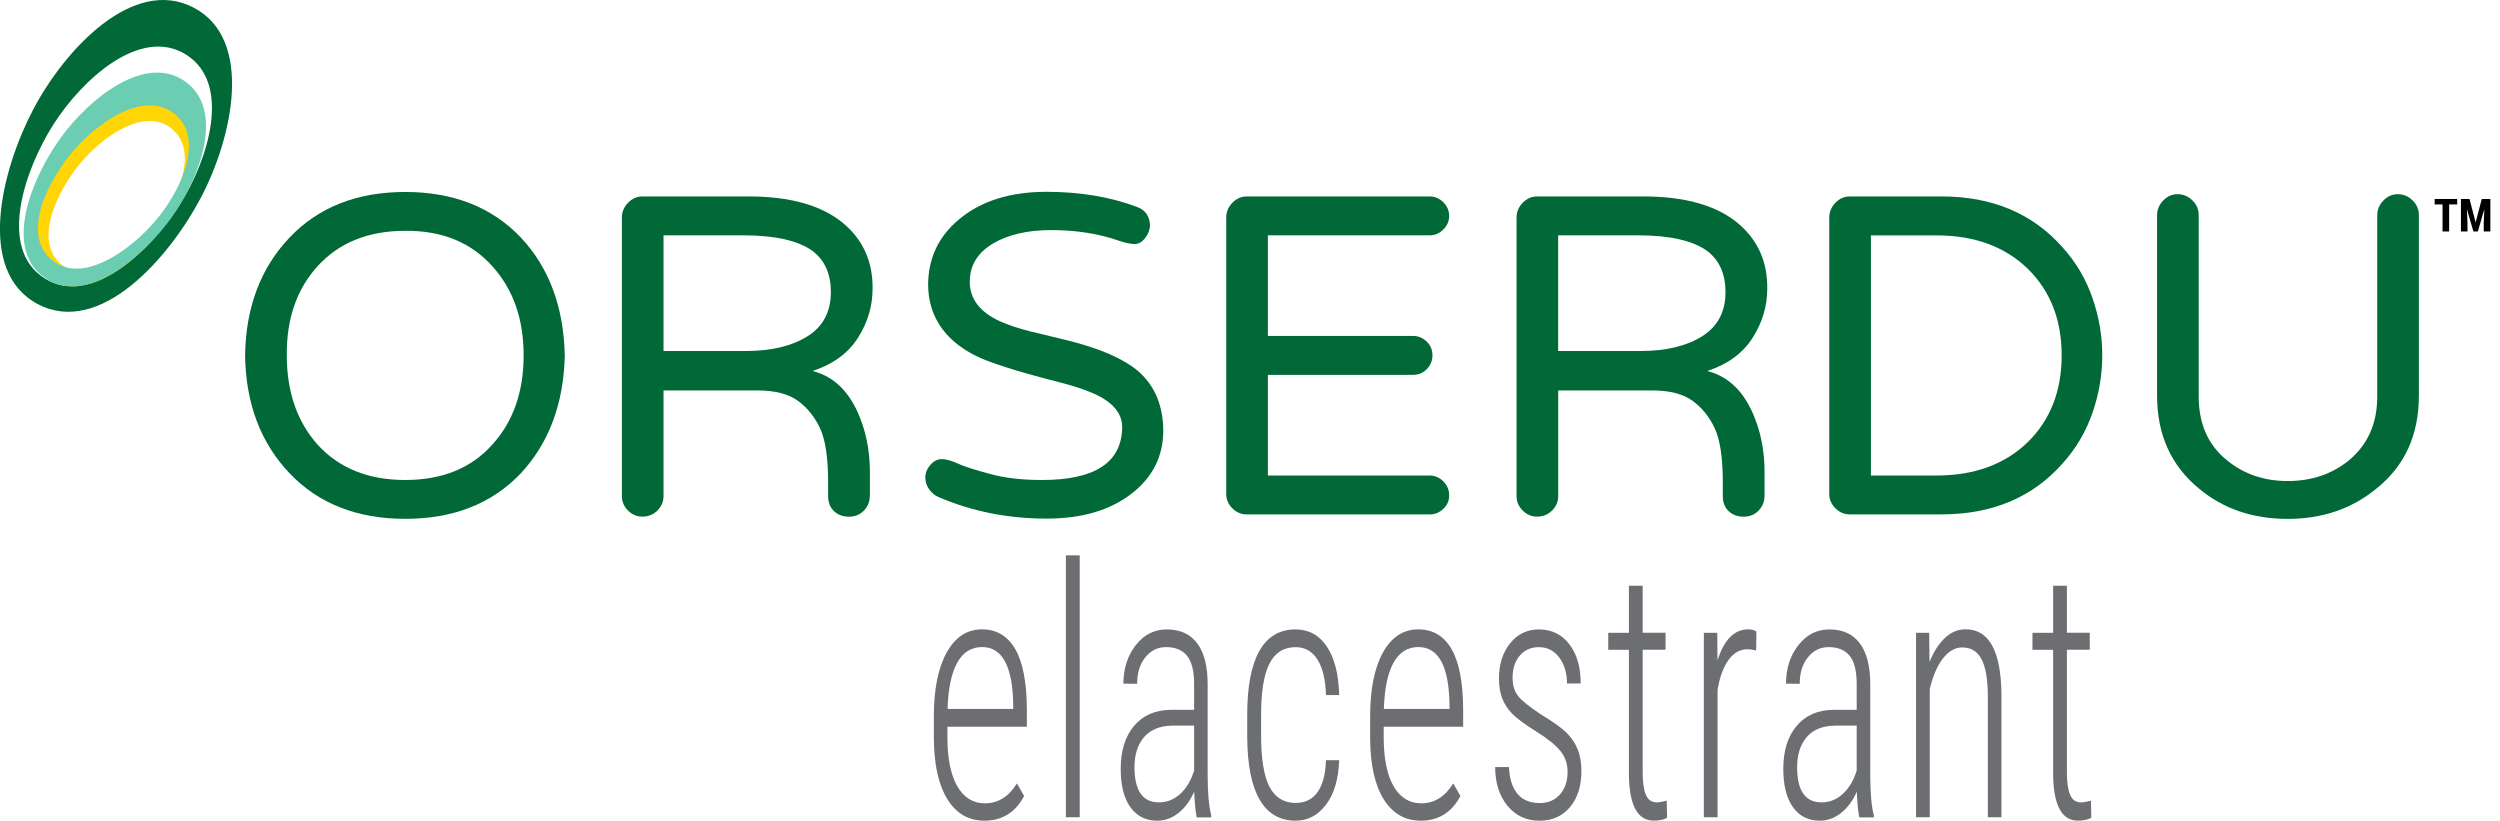
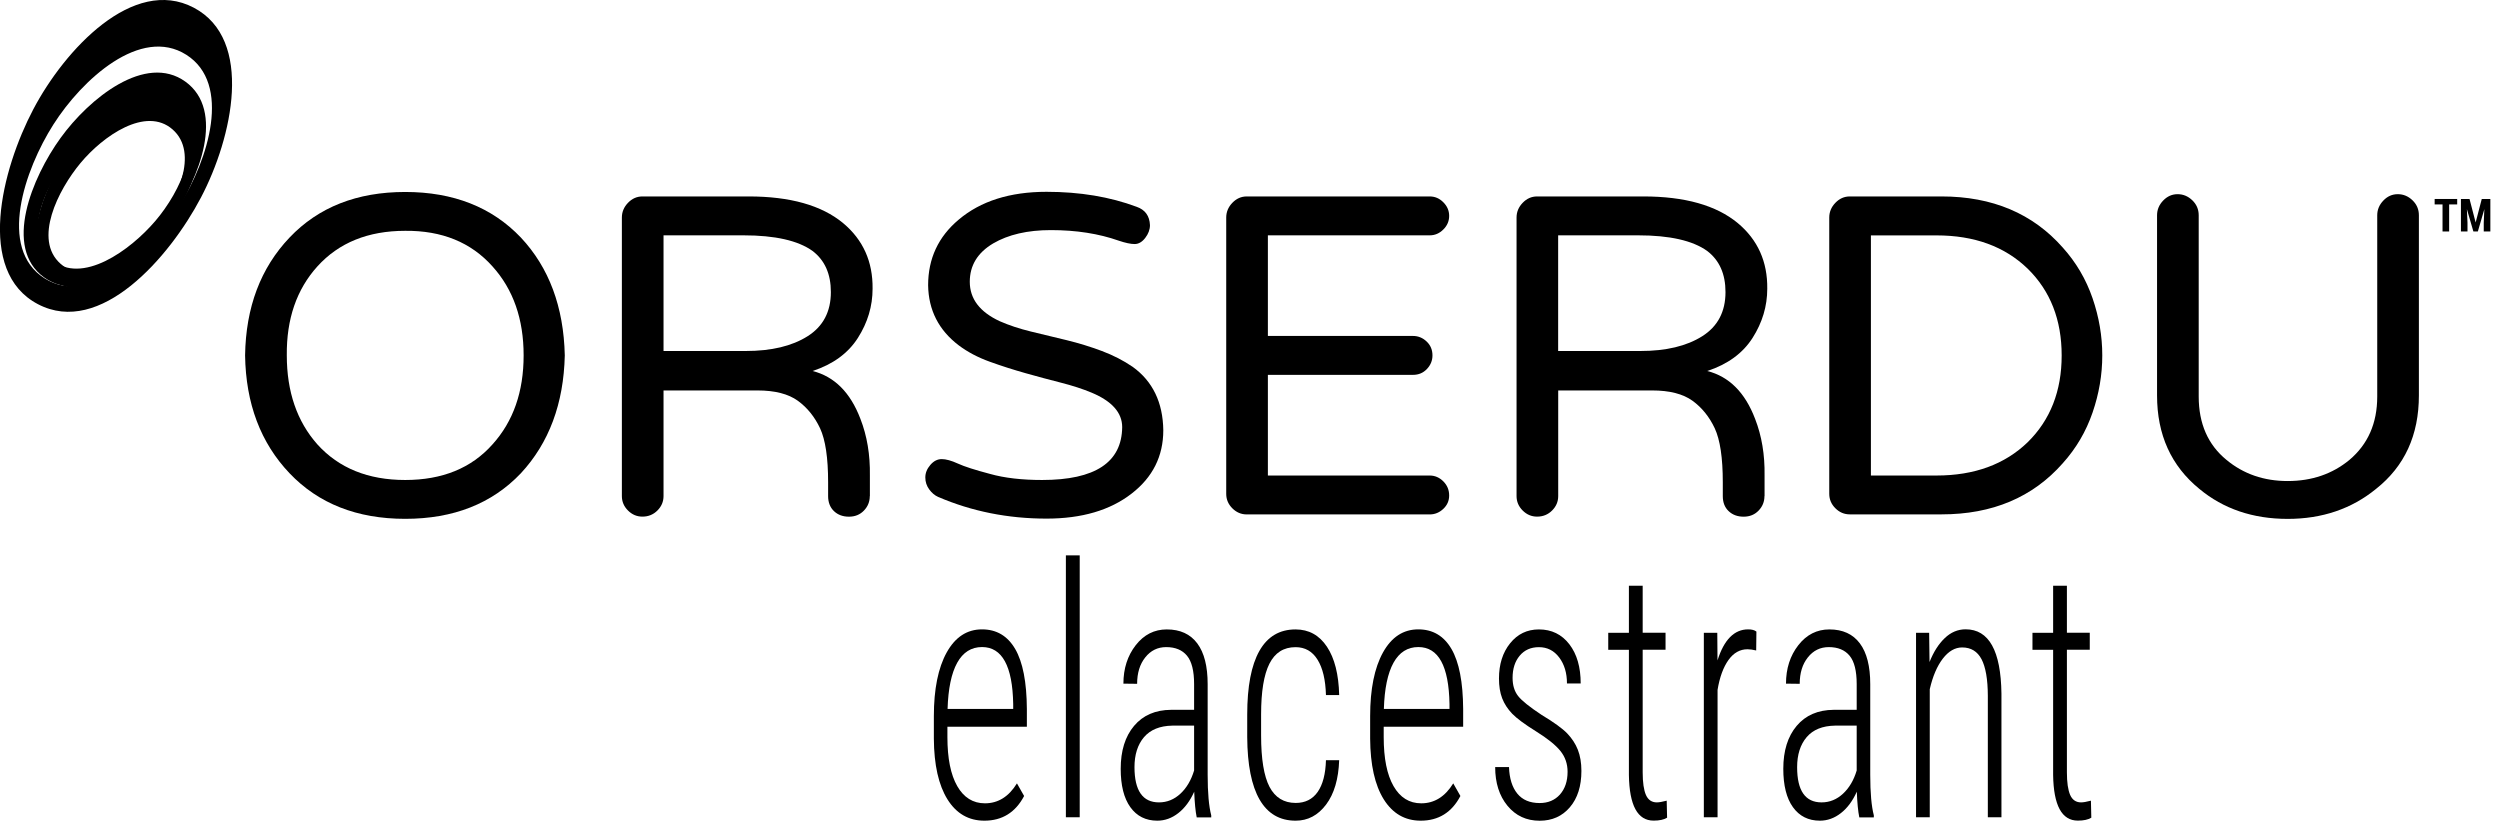
<svg xmlns="http://www.w3.org/2000/svg" version="1.1" id="Layer_1" x="0px" y="0px" viewBox="0 0 453.71 148.94" style="enable-background:new 0 0 453.71 148.94;" xml:space="preserve">
  <style type="text/css">
	.st0{fill:#006937;}
	.st1{fill:#6D6E71;}
	.st2{fill:#FFD506;}
	.st3{fill:#6BCDB2;}
</style>
  <g>
-     <path class="st0" d="M52.55,43.11c5.25-5.52,12.24-8.27,20.99-8.27c8.74,0,15.74,2.76,20.99,8.27c5.11,5.45,7.77,12.58,7.97,21.39   c-0.2,8.75-2.86,15.88-7.97,21.39c-5.25,5.52-12.24,8.27-20.99,8.27c-8.75,0-15.74-2.76-20.99-8.27   c-5.25-5.52-7.94-12.65-8.07-21.39C44.61,55.76,47.3,48.63,52.55,43.11z M73.54,87.11c6.73,0,12.01-2.15,15.84-6.46   c3.77-4.17,5.65-9.55,5.65-16.15c0-6.59-1.88-11.97-5.65-16.15c-3.9-4.37-9.18-6.52-15.84-6.46c-6.73,0-12.04,2.15-15.94,6.46   c-3.77,4.17-5.62,9.55-5.55,16.15c0,6.59,1.85,11.98,5.55,16.15C61.5,84.96,66.81,87.11,73.54,87.11z" />
-     <path class="st0" d="M157.85,90.04c0,1.01-0.35,1.88-1.06,2.62c-0.71,0.74-1.61,1.11-2.72,1.11c-1.11,0-2.02-0.34-2.72-1.01   s-1.06-1.58-1.06-2.72v-2.52c0-4.44-0.49-7.7-1.46-9.79c-0.98-2.08-2.32-3.75-4.04-5c-1.72-1.24-4.15-1.87-7.32-1.87h-17.05v19.17   c0,1.01-0.37,1.88-1.11,2.62c-0.74,0.74-1.65,1.11-2.72,1.11c-1.01,0-1.88-0.37-2.62-1.11c-0.74-0.74-1.11-1.61-1.11-2.62V39.48   c0-1.01,0.37-1.9,1.11-2.67c0.74-0.77,1.61-1.16,2.62-1.16h19.27c7.53,0,13.25,1.61,17.15,4.84c3.63,3.03,5.41,7,5.35,11.91   c0,3.16-0.89,6.14-2.67,8.93c-1.78,2.79-4.53,4.79-8.22,6c3.97,1.01,6.86,3.9,8.68,8.68c1.21,3.1,1.78,6.53,1.72,10.29V90.04z    M135.35,63.7c4.64,0,8.38-0.89,11.2-2.67c2.83-1.78,4.24-4.46,4.24-8.02c0-3.3-1.11-5.78-3.33-7.47   c-2.62-1.88-6.8-2.83-12.51-2.83h-14.53V63.7H135.35z" />
-     <path class="st0" d="M189.13,87.11c9.62,0,14.46-3.19,14.53-9.59c0-2.62-1.85-4.71-5.55-6.26c-1.61-0.67-3.48-1.28-5.6-1.82   c-2.12-0.54-4.26-1.11-6.41-1.72c-2.15-0.61-4.31-1.29-6.46-2.07c-2.15-0.77-4.04-1.77-5.65-2.98c-3.63-2.76-5.48-6.39-5.55-10.9   c0-4.84,1.85-8.81,5.55-11.91c3.97-3.36,9.28-5.05,15.94-5.05c6.05,0,11.5,0.91,16.35,2.72c1.55,0.54,2.35,1.65,2.42,3.33   c0,0.81-0.29,1.58-0.86,2.32c-0.57,0.74-1.21,1.11-1.92,1.11s-1.67-0.2-2.88-0.61c-3.63-1.28-7.74-1.92-12.31-1.92   c-4.24,0-7.74,0.81-10.49,2.42c-2.83,1.68-4.24,4-4.24,6.96c0,3.1,1.82,5.48,5.45,7.16c1.68,0.74,3.56,1.36,5.65,1.87   c2.08,0.5,4.24,1.03,6.46,1.56c2.22,0.54,4.35,1.2,6.41,1.97c2.05,0.77,3.92,1.73,5.6,2.88c3.63,2.62,5.48,6.46,5.55,11.5   c0,4.71-1.92,8.54-5.75,11.5c-3.9,3.03-9.05,4.54-15.44,4.54c-7,0-13.56-1.31-19.68-3.94c-0.61-0.27-1.14-0.72-1.61-1.36   c-0.47-0.64-0.71-1.36-0.71-2.17c0-0.81,0.3-1.56,0.91-2.27s1.29-1.06,2.07-1.06c0.77,0,1.75,0.27,2.93,0.81   c1.18,0.54,3.11,1.16,5.8,1.87C182.34,86.76,185.5,87.11,189.13,87.11z" />
-     <path class="st0" d="M261.94,87.36c0.71,0.71,1.06,1.56,1.06,2.57c0,0.94-0.35,1.75-1.06,2.42c-0.71,0.67-1.53,1.01-2.47,1.01   h-33.2c-1.01,0-1.88-0.37-2.62-1.11c-0.74-0.74-1.11-1.61-1.11-2.62V39.48c0-1.01,0.37-1.9,1.11-2.67   c0.74-0.77,1.61-1.16,2.62-1.16h33.2c0.94,0,1.77,0.35,2.47,1.06c0.71,0.71,1.06,1.53,1.06,2.47c0,0.94-0.35,1.77-1.06,2.47   c-0.71,0.71-1.53,1.06-2.47,1.06H230.1v18.26h26.34c0.94,0,1.77,0.34,2.47,1.01c0.71,0.67,1.06,1.51,1.06,2.52   c0,0.94-0.34,1.77-1.01,2.47c-0.67,0.71-1.51,1.06-2.52,1.06H230.1V86.3h29.37C260.41,86.3,261.24,86.66,261.94,87.36z" />
-     <path class="st0" d="M320.22,90.04c0,1.01-0.35,1.88-1.06,2.62c-0.71,0.74-1.61,1.11-2.72,1.11s-2.02-0.34-2.72-1.01   c-0.71-0.67-1.06-1.58-1.06-2.72v-2.52c0-4.44-0.49-7.7-1.46-9.79c-0.98-2.08-2.32-3.75-4.04-5c-1.72-1.24-4.15-1.87-7.32-1.87   h-17.05v19.17c0,1.01-0.37,1.88-1.11,2.62c-0.74,0.74-1.65,1.11-2.72,1.11c-1.01,0-1.88-0.37-2.62-1.11   c-0.74-0.74-1.11-1.61-1.11-2.62V39.48c0-1.01,0.37-1.9,1.11-2.67c0.74-0.77,1.61-1.16,2.62-1.16h19.27   c7.53,0,13.25,1.61,17.15,4.84c3.63,3.03,5.41,7,5.35,11.91c0,3.16-0.89,6.14-2.67,8.93c-1.78,2.79-4.53,4.79-8.22,6   c3.97,1.01,6.86,3.9,8.68,8.68c1.21,3.1,1.78,6.53,1.72,10.29V90.04z M297.71,63.7c4.64,0,8.38-0.89,11.2-2.67   c2.83-1.78,4.24-4.46,4.24-8.02c0-3.3-1.11-5.78-3.33-7.47c-2.62-1.88-6.8-2.83-12.51-2.83h-14.53V63.7H297.71z" />
-     <path class="st0" d="M352.36,35.65c9.22,0,16.55,3.1,22,9.28c2.42,2.69,4.22,5.75,5.4,9.18c1.18,3.43,1.77,6.9,1.77,10.39   c0,3.5-0.59,6.96-1.77,10.39c-1.18,3.43-2.98,6.49-5.4,9.18c-5.45,6.19-12.78,9.28-22,9.28h-16.65c-1.01,0-1.88-0.37-2.62-1.11   c-0.74-0.74-1.11-1.61-1.11-2.62V39.48c0-1.01,0.37-1.9,1.11-2.67c0.74-0.77,1.61-1.16,2.62-1.16H352.36z M351.45,86.3   c6.86,0,12.38-2.02,16.55-6.05c4.1-4.04,6.16-9.28,6.16-15.74c0-6.46-2.05-11.71-6.16-15.74c-4.17-4.04-9.69-6.05-16.55-6.05   h-11.91V86.3H351.45z" />
-     <path class="st0" d="M435.16,35.24c1.01,0,1.9,0.37,2.67,1.11c0.77,0.74,1.16,1.65,1.16,2.72v32.7c0,7.2-2.59,12.85-7.77,16.95   c-4.44,3.63-9.79,5.45-16.04,5.45c-6.32,0-11.67-1.82-16.04-5.45c-5.11-4.17-7.67-9.82-7.67-16.95v-32.7c0-1.01,0.37-1.9,1.11-2.67   c0.74-0.77,1.61-1.16,2.62-1.16c1.01,0,1.9,0.37,2.67,1.11c0.77,0.74,1.16,1.65,1.16,2.72v32.9c0,4.91,1.68,8.75,5.05,11.5   c3.09,2.56,6.79,3.83,11.1,3.83c4.37,0,8.11-1.28,11.2-3.83c3.36-2.83,5.05-6.66,5.05-11.5v-32.9c0-1.01,0.37-1.9,1.11-2.67   C433.27,35.63,434.15,35.24,435.16,35.24z" />
+     <path className="st0" d="M52.55,43.11c5.25-5.52,12.24-8.27,20.99-8.27c8.74,0,15.74,2.76,20.99,8.27c5.11,5.45,7.77,12.58,7.97,21.39   c-0.2,8.75-2.86,15.88-7.97,21.39c-5.25,5.52-12.24,8.27-20.99,8.27c-8.75,0-15.74-2.76-20.99-8.27   c-5.25-5.52-7.94-12.65-8.07-21.39C44.61,55.76,47.3,48.63,52.55,43.11z M73.54,87.11c6.73,0,12.01-2.15,15.84-6.46   c3.77-4.17,5.65-9.55,5.65-16.15c0-6.59-1.88-11.97-5.65-16.15c-3.9-4.37-9.18-6.52-15.84-6.46c-6.73,0-12.04,2.15-15.94,6.46   c-3.77,4.17-5.62,9.55-5.55,16.15c0,6.59,1.85,11.98,5.55,16.15C61.5,84.96,66.81,87.11,73.54,87.11z" />
+     <path className="st0" d="M157.85,90.04c0,1.01-0.35,1.88-1.06,2.62c-0.71,0.74-1.61,1.11-2.72,1.11c-1.11,0-2.02-0.34-2.72-1.01   s-1.06-1.58-1.06-2.72v-2.52c0-4.44-0.49-7.7-1.46-9.79c-0.98-2.08-2.32-3.75-4.04-5c-1.72-1.24-4.15-1.87-7.32-1.87h-17.05v19.17   c0,1.01-0.37,1.88-1.11,2.62c-0.74,0.74-1.65,1.11-2.72,1.11c-1.01,0-1.88-0.37-2.62-1.11c-0.74-0.74-1.11-1.61-1.11-2.62V39.48   c0-1.01,0.37-1.9,1.11-2.67c0.74-0.77,1.61-1.16,2.62-1.16h19.27c7.53,0,13.25,1.61,17.15,4.84c3.63,3.03,5.41,7,5.35,11.91   c0,3.16-0.89,6.14-2.67,8.93c-1.78,2.79-4.53,4.79-8.22,6c3.97,1.01,6.86,3.9,8.68,8.68c1.21,3.1,1.78,6.53,1.72,10.29V90.04z    M135.35,63.7c4.64,0,8.38-0.89,11.2-2.67c2.83-1.78,4.24-4.46,4.24-8.02c0-3.3-1.11-5.78-3.33-7.47   c-2.62-1.88-6.8-2.83-12.51-2.83h-14.53V63.7H135.35z" />
+     <path className="st0" d="M189.13,87.11c9.62,0,14.46-3.19,14.53-9.59c0-2.62-1.85-4.71-5.55-6.26c-1.61-0.67-3.48-1.28-5.6-1.82   c-2.12-0.54-4.26-1.11-6.41-1.72c-2.15-0.61-4.31-1.29-6.46-2.07c-2.15-0.77-4.04-1.77-5.65-2.98c-3.63-2.76-5.48-6.39-5.55-10.9   c0-4.84,1.85-8.81,5.55-11.91c3.97-3.36,9.28-5.05,15.94-5.05c6.05,0,11.5,0.91,16.35,2.72c1.55,0.54,2.35,1.65,2.42,3.33   c0,0.81-0.29,1.58-0.86,2.32c-0.57,0.74-1.21,1.11-1.92,1.11s-1.67-0.2-2.88-0.61c-3.63-1.28-7.74-1.92-12.31-1.92   c-4.24,0-7.74,0.81-10.49,2.42c-2.83,1.68-4.24,4-4.24,6.96c0,3.1,1.82,5.48,5.45,7.16c1.68,0.74,3.56,1.36,5.65,1.87   c2.08,0.5,4.24,1.03,6.46,1.56c2.22,0.54,4.35,1.2,6.41,1.97c2.05,0.77,3.92,1.73,5.6,2.88c3.63,2.62,5.48,6.46,5.55,11.5   c0,4.71-1.92,8.54-5.75,11.5c-3.9,3.03-9.05,4.54-15.44,4.54c-7,0-13.56-1.31-19.68-3.94c-0.61-0.27-1.14-0.72-1.61-1.36   c-0.47-0.64-0.71-1.36-0.71-2.17c0-0.81,0.3-1.56,0.91-2.27s1.29-1.06,2.07-1.06c0.77,0,1.75,0.27,2.93,0.81   c1.18,0.54,3.11,1.16,5.8,1.87C182.34,86.76,185.5,87.11,189.13,87.11z" />
+     <path className="st0" d="M261.94,87.36c0.71,0.71,1.06,1.56,1.06,2.57c0,0.94-0.35,1.75-1.06,2.42c-0.71,0.67-1.53,1.01-2.47,1.01   h-33.2c-1.01,0-1.88-0.37-2.62-1.11c-0.74-0.74-1.11-1.61-1.11-2.62V39.48c0-1.01,0.37-1.9,1.11-2.67   c0.74-0.77,1.61-1.16,2.62-1.16h33.2c0.94,0,1.77,0.35,2.47,1.06c0.71,0.71,1.06,1.53,1.06,2.47c0,0.94-0.35,1.77-1.06,2.47   c-0.71,0.71-1.53,1.06-2.47,1.06H230.1v18.26h26.34c0.94,0,1.77,0.34,2.47,1.01c0.71,0.67,1.06,1.51,1.06,2.52   c0,0.94-0.34,1.77-1.01,2.47c-0.67,0.71-1.51,1.06-2.52,1.06H230.1V86.3h29.37C260.41,86.3,261.24,86.66,261.94,87.36z" />
+     <path className="st0" d="M320.22,90.04c0,1.01-0.35,1.88-1.06,2.62c-0.71,0.74-1.61,1.11-2.72,1.11s-2.02-0.34-2.72-1.01   c-0.71-0.67-1.06-1.58-1.06-2.72v-2.52c0-4.44-0.49-7.7-1.46-9.79c-0.98-2.08-2.32-3.75-4.04-5c-1.72-1.24-4.15-1.87-7.32-1.87   h-17.05v19.17c0,1.01-0.37,1.88-1.11,2.62c-0.74,0.74-1.65,1.11-2.72,1.11c-1.01,0-1.88-0.37-2.62-1.11   c-0.74-0.74-1.11-1.61-1.11-2.62V39.48c0-1.01,0.37-1.9,1.11-2.67c0.74-0.77,1.61-1.16,2.62-1.16h19.27   c7.53,0,13.25,1.61,17.15,4.84c3.63,3.03,5.41,7,5.35,11.91c0,3.16-0.89,6.14-2.67,8.93c-1.78,2.79-4.53,4.79-8.22,6   c3.97,1.01,6.86,3.9,8.68,8.68c1.21,3.1,1.78,6.53,1.72,10.29V90.04z M297.71,63.7c4.64,0,8.38-0.89,11.2-2.67   c2.83-1.78,4.24-4.46,4.24-8.02c0-3.3-1.11-5.78-3.33-7.47c-2.62-1.88-6.8-2.83-12.51-2.83h-14.53V63.7H297.71z" />
+     <path className="st0" d="M352.36,35.65c9.22,0,16.55,3.1,22,9.28c2.42,2.69,4.22,5.75,5.4,9.18c1.18,3.43,1.77,6.9,1.77,10.39   c0,3.5-0.59,6.96-1.77,10.39c-1.18,3.43-2.98,6.49-5.4,9.18c-5.45,6.19-12.78,9.28-22,9.28h-16.65c-1.01,0-1.88-0.37-2.62-1.11   c-0.74-0.74-1.11-1.61-1.11-2.62V39.48c0-1.01,0.37-1.9,1.11-2.67c0.74-0.77,1.61-1.16,2.62-1.16H352.36z M351.45,86.3   c6.86,0,12.38-2.02,16.55-6.05c4.1-4.04,6.16-9.28,6.16-15.74c0-6.46-2.05-11.71-6.16-15.74c-4.17-4.04-9.69-6.05-16.55-6.05   h-11.91V86.3H351.45z" />
+     <path className="st0" d="M435.16,35.24c1.01,0,1.9,0.37,2.67,1.11c0.77,0.74,1.16,1.65,1.16,2.72v32.7c0,7.2-2.59,12.85-7.77,16.95   c-4.44,3.63-9.79,5.45-16.04,5.45c-6.32,0-11.67-1.82-16.04-5.45c-5.11-4.17-7.67-9.82-7.67-16.95v-32.7c0-1.01,0.37-1.9,1.11-2.67   c0.74-0.77,1.61-1.16,2.62-1.16c1.01,0,1.9,0.37,2.67,1.11c0.77,0.74,1.16,1.65,1.16,2.72v32.9c0,4.91,1.68,8.75,5.05,11.5   c3.09,2.56,6.79,3.83,11.1,3.83c4.37,0,8.11-1.28,11.2-3.83c3.36-2.83,5.05-6.66,5.05-11.5v-32.9c0-1.01,0.37-1.9,1.11-2.67   C433.27,35.63,434.15,35.24,435.16,35.24z" />
  </g>
  <g>
-     <path class="st1" d="M178.65,148.94c-2.86,0-5.09-1.29-6.7-3.87c-1.61-2.58-2.44-6.25-2.47-11.02v-4.08   c0-4.91,0.78-8.76,2.33-11.56c1.55-2.79,3.69-4.19,6.41-4.19c2.63,0,4.64,1.19,6.02,3.56c1.38,2.37,2.09,6,2.12,10.89v3.22h-14.42   v1.89c0,3.84,0.59,6.8,1.78,8.88c1.19,2.08,2.87,3.13,5.03,3.13c2.39,0,4.33-1.21,5.81-3.62l1.3,2.29   C184.29,147.44,181.88,148.94,178.65,148.94z M178.23,117.43c-1.96,0-3.46,0.95-4.52,2.86c-1.05,1.91-1.63,4.7-1.74,8.37h11.91   v-0.9C183.76,120.88,181.87,117.43,178.23,117.43z" />
-     <path class="st1" d="M195.95,148.32h-2.51v-47.53h2.51V148.32z" />
-     <path class="st1" d="M217.18,148.32c-0.22-1.07-0.37-2.62-0.45-4.64c-0.75,1.67-1.71,2.97-2.88,3.88   c-1.17,0.92-2.45,1.38-3.82,1.38c-2.09,0-3.72-0.82-4.89-2.45c-1.17-1.63-1.75-3.95-1.75-6.96c0-3.28,0.81-5.88,2.43-7.8   s3.86-2.89,6.72-2.91h4.17v-4.67c0-2.39-0.43-4.11-1.29-5.15c-0.86-1.04-2.12-1.56-3.78-1.56c-1.54,0-2.8,0.62-3.79,1.86   c-0.99,1.24-1.48,2.84-1.48,4.8l-2.49-0.03c0-2.74,0.75-5.07,2.24-6.98c1.49-1.91,3.37-2.86,5.63-2.86c2.44,0,4.28,0.85,5.54,2.54   s1.88,4.16,1.88,7.4v16.43c0,3.28,0.22,5.74,0.65,7.37v0.37H217.18z M210.34,145.62c1.46,0,2.76-0.53,3.89-1.58   s1.95-2.46,2.48-4.21v-8.14h-3.95c-2.27,0.04-3.98,0.74-5.14,2.09c-1.15,1.35-1.73,3.17-1.73,5.46   C205.9,143.5,207.38,145.62,210.34,145.62z" />
-     <path class="st1" d="M235.15,145.72c1.73,0,3.06-0.67,3.99-2c0.93-1.34,1.43-3.26,1.5-5.76h2.4c-0.12,3.42-0.91,6.11-2.38,8.06   c-1.47,1.95-3.3,2.92-5.52,2.92c-2.89,0-5.06-1.27-6.54-3.82c-1.47-2.55-2.22-6.33-2.25-11.34v-4.08c0-5.12,0.74-8.97,2.21-11.57   s3.66-3.9,6.56-3.9c2.41,0,4.31,1.05,5.7,3.14c1.39,2.09,2.13,5.02,2.22,8.77h-2.4c-0.08-2.76-0.58-4.9-1.53-6.42   c-0.94-1.52-2.27-2.27-3.99-2.27c-2.15,0-3.73,1-4.74,3c-1.01,2-1.51,5.07-1.51,9.21v3.8c0,4.29,0.51,7.4,1.53,9.35   C231.42,144.74,233,145.72,235.15,145.72z" />
-     <path class="st1" d="M257.84,148.94c-2.86,0-5.09-1.29-6.71-3.87c-1.61-2.58-2.44-6.25-2.47-11.02v-4.08   c0-4.91,0.78-8.76,2.33-11.56c1.55-2.79,3.69-4.19,6.41-4.19c2.63,0,4.64,1.19,6.02,3.56c1.38,2.37,2.09,6,2.12,10.89v3.22h-14.42   v1.89c0,3.84,0.59,6.8,1.78,8.88c1.19,2.08,2.87,3.13,5.03,3.13c2.39,0,4.33-1.21,5.81-3.62l1.3,2.29   C263.48,147.44,261.07,148.94,257.84,148.94z M257.41,117.43c-1.96,0-3.46,0.95-4.52,2.86c-1.05,1.91-1.63,4.7-1.74,8.37h11.91   v-0.9C262.94,120.88,261.06,117.43,257.41,117.43z" />
-     <path class="st1" d="M284.49,140.07c0-1.44-0.43-2.7-1.3-3.78s-2.34-2.26-4.41-3.55s-3.52-2.36-4.34-3.21   c-0.82-0.86-1.43-1.79-1.82-2.8s-0.58-2.21-0.58-3.59c0-2.58,0.67-4.71,2.02-6.39c1.35-1.68,3.09-2.52,5.23-2.52   c2.3,0,4.14,0.9,5.52,2.69c1.38,1.79,2.06,4.17,2.06,7.12h-2.49c0-1.9-0.47-3.47-1.41-4.72c-0.94-1.25-2.17-1.87-3.68-1.87   c-1.47,0-2.63,0.52-3.49,1.55c-0.86,1.03-1.29,2.37-1.29,4.02c0,1.34,0.33,2.43,0.99,3.28c0.66,0.85,2.08,1.99,4.26,3.43   c2.26,1.36,3.81,2.49,4.66,3.37c0.85,0.89,1.5,1.87,1.93,2.96s0.65,2.37,0.65,3.85c0,2.76-0.7,4.96-2.09,6.59   c-1.39,1.63-3.22,2.45-5.49,2.45c-2.41,0-4.35-0.91-5.84-2.72c-1.49-1.81-2.23-4.16-2.23-7.02h2.51c0.07,2.07,0.58,3.68,1.51,4.82   c0.93,1.14,2.28,1.71,4.05,1.71c1.52,0,2.75-0.51,3.68-1.54C284.03,143.14,284.49,141.77,284.49,140.07z" />
-     <path class="st1" d="M298.12,106.29v8.54h4.15v3.09h-4.15v22.25c0,1.84,0.2,3.2,0.59,4.1c0.4,0.9,1.06,1.35,1.98,1.35   c0.4,0,1-0.1,1.79-0.31l0.07,3.09c-0.57,0.35-1.38,0.53-2.44,0.53c-2.92,0-4.41-2.76-4.49-8.29v-22.71h-3.75v-3.09h3.75v-8.54   H298.12z" />
-     <path class="st1" d="M318.72,118.05c-0.6-0.14-1.12-0.22-1.57-0.22c-1.38,0-2.53,0.65-3.46,1.95s-1.6,3.11-1.98,5.42v23.12h-2.49   v-33.48h2.44l0.04,5.01c1.18-3.75,3.04-5.63,5.56-5.63c0.66,0,1.16,0.13,1.5,0.4L318.72,118.05z" />
-     <path class="st1" d="M337.43,148.32c-0.22-1.07-0.37-2.62-0.45-4.64c-0.75,1.67-1.71,2.97-2.88,3.88   c-1.17,0.92-2.45,1.38-3.82,1.38c-2.09,0-3.72-0.82-4.89-2.45c-1.17-1.63-1.75-3.95-1.75-6.96c0-3.28,0.81-5.88,2.43-7.8   s3.86-2.89,6.72-2.91h4.17v-4.67c0-2.39-0.43-4.11-1.29-5.15c-0.86-1.04-2.12-1.56-3.78-1.56c-1.54,0-2.8,0.62-3.79,1.86   c-0.99,1.24-1.48,2.84-1.48,4.8l-2.49-0.03c0-2.74,0.75-5.07,2.24-6.98s3.37-2.86,5.63-2.86c2.44,0,4.28,0.85,5.54,2.54   s1.88,4.16,1.88,7.4v16.43c0,3.28,0.22,5.74,0.65,7.37v0.37H337.43z M330.59,145.62c1.46,0,2.76-0.53,3.89-1.58   s1.96-2.46,2.48-4.21v-8.14h-3.95c-2.27,0.04-3.98,0.74-5.13,2.09c-1.15,1.35-1.73,3.17-1.73,5.46   C326.15,143.5,327.63,145.62,330.59,145.62z" />
-     <path class="st1" d="M350.11,114.83l0.07,5.32c0.72-1.82,1.63-3.26,2.75-4.33c1.11-1.07,2.38-1.61,3.8-1.61   c4.23,0,6.4,3.89,6.5,11.67v22.44h-2.47v-22.06c-0.01-2.99-0.4-5.2-1.14-6.62c-0.75-1.42-1.92-2.14-3.52-2.14   c-1.3,0-2.47,0.68-3.51,2.03c-1.04,1.35-1.83,3.2-2.37,5.55v23.24h-2.49v-33.48H350.11z" />
-     <path class="st1" d="M375.11,106.29v8.54h4.15v3.09h-4.15v22.25c0,1.84,0.2,3.2,0.59,4.1c0.4,0.9,1.06,1.35,1.98,1.35   c0.4,0,1-0.1,1.79-0.31l0.07,3.09c-0.57,0.35-1.38,0.53-2.44,0.53c-2.92,0-4.41-2.76-4.49-8.29v-22.71h-3.75v-3.09h3.75v-8.54   H375.11z" />
+     <path className="st1" d="M178.65,148.94c-2.86,0-5.09-1.29-6.7-3.87c-1.61-2.58-2.44-6.25-2.47-11.02v-4.08   c0-4.91,0.78-8.76,2.33-11.56c1.55-2.79,3.69-4.19,6.41-4.19c2.63,0,4.64,1.19,6.02,3.56c1.38,2.37,2.09,6,2.12,10.89v3.22h-14.42   v1.89c0,3.84,0.59,6.8,1.78,8.88c1.19,2.08,2.87,3.13,5.03,3.13c2.39,0,4.33-1.21,5.81-3.62l1.3,2.29   C184.29,147.44,181.88,148.94,178.65,148.94z M178.23,117.43c-1.96,0-3.46,0.95-4.52,2.86c-1.05,1.91-1.63,4.7-1.74,8.37h11.91   v-0.9C183.76,120.88,181.87,117.43,178.23,117.43z" />
+     <path className="st1" d="M195.95,148.32h-2.51v-47.53h2.51V148.32z" />
+     <path className="st1" d="M217.18,148.32c-0.22-1.07-0.37-2.62-0.45-4.64c-0.75,1.67-1.71,2.97-2.88,3.88   c-1.17,0.92-2.45,1.38-3.82,1.38c-2.09,0-3.72-0.82-4.89-2.45c-1.17-1.63-1.75-3.95-1.75-6.96c0-3.28,0.81-5.88,2.43-7.8   s3.86-2.89,6.72-2.91h4.17v-4.67c0-2.39-0.43-4.11-1.29-5.15c-0.86-1.04-2.12-1.56-3.78-1.56c-1.54,0-2.8,0.62-3.79,1.86   c-0.99,1.24-1.48,2.84-1.48,4.8l-2.49-0.03c0-2.74,0.75-5.07,2.24-6.98c1.49-1.91,3.37-2.86,5.63-2.86c2.44,0,4.28,0.85,5.54,2.54   s1.88,4.16,1.88,7.4v16.43c0,3.28,0.22,5.74,0.65,7.37v0.37H217.18z M210.34,145.62c1.46,0,2.76-0.53,3.89-1.58   s1.95-2.46,2.48-4.21v-8.14h-3.95c-2.27,0.04-3.98,0.74-5.14,2.09c-1.15,1.35-1.73,3.17-1.73,5.46   C205.9,143.5,207.38,145.62,210.34,145.62z" />
+     <path className="st1" d="M235.15,145.72c1.73,0,3.06-0.67,3.99-2c0.93-1.34,1.43-3.26,1.5-5.76h2.4c-0.12,3.42-0.91,6.11-2.38,8.06   c-1.47,1.95-3.3,2.92-5.52,2.92c-2.89,0-5.06-1.27-6.54-3.82c-1.47-2.55-2.22-6.33-2.25-11.34v-4.08c0-5.12,0.74-8.97,2.21-11.57   s3.66-3.9,6.56-3.9c2.41,0,4.31,1.05,5.7,3.14c1.39,2.09,2.13,5.02,2.22,8.77h-2.4c-0.08-2.76-0.58-4.9-1.53-6.42   c-0.94-1.52-2.27-2.27-3.99-2.27c-2.15,0-3.73,1-4.74,3c-1.01,2-1.51,5.07-1.51,9.21v3.8c0,4.29,0.51,7.4,1.53,9.35   C231.42,144.74,233,145.72,235.15,145.72z" />
+     <path className="st1" d="M257.84,148.94c-2.86,0-5.09-1.29-6.71-3.87c-1.61-2.58-2.44-6.25-2.47-11.02v-4.08   c0-4.91,0.78-8.76,2.33-11.56c1.55-2.79,3.69-4.19,6.41-4.19c2.63,0,4.64,1.19,6.02,3.56c1.38,2.37,2.09,6,2.12,10.89v3.22h-14.42   v1.89c0,3.84,0.59,6.8,1.78,8.88c1.19,2.08,2.87,3.13,5.03,3.13c2.39,0,4.33-1.21,5.81-3.62l1.3,2.29   C263.48,147.44,261.07,148.94,257.84,148.94z M257.41,117.43c-1.96,0-3.46,0.95-4.52,2.86c-1.05,1.91-1.63,4.7-1.74,8.37h11.91   v-0.9C262.94,120.88,261.06,117.43,257.41,117.43z" />
+     <path className="st1" d="M284.49,140.07c0-1.44-0.43-2.7-1.3-3.78s-2.34-2.26-4.41-3.55s-3.52-2.36-4.34-3.21   c-0.82-0.86-1.43-1.79-1.82-2.8s-0.58-2.21-0.58-3.59c0-2.58,0.67-4.71,2.02-6.39c1.35-1.68,3.09-2.52,5.23-2.52   c2.3,0,4.14,0.9,5.52,2.69c1.38,1.79,2.06,4.17,2.06,7.12h-2.49c0-1.9-0.47-3.47-1.41-4.72c-0.94-1.25-2.17-1.87-3.68-1.87   c-1.47,0-2.63,0.52-3.49,1.55c-0.86,1.03-1.29,2.37-1.29,4.02c0,1.34,0.33,2.43,0.99,3.28c0.66,0.85,2.08,1.99,4.26,3.43   c2.26,1.36,3.81,2.49,4.66,3.37c0.85,0.89,1.5,1.87,1.93,2.96s0.65,2.37,0.65,3.85c0,2.76-0.7,4.96-2.09,6.59   c-1.39,1.63-3.22,2.45-5.49,2.45c-2.41,0-4.35-0.91-5.84-2.72c-1.49-1.81-2.23-4.16-2.23-7.02h2.51c0.07,2.07,0.58,3.68,1.51,4.82   c0.93,1.14,2.28,1.71,4.05,1.71c1.52,0,2.75-0.51,3.68-1.54C284.03,143.14,284.49,141.77,284.49,140.07z" />
+     <path className="st1" d="M298.12,106.29v8.54h4.15v3.09h-4.15v22.25c0,1.84,0.2,3.2,0.59,4.1c0.4,0.9,1.06,1.35,1.98,1.35   c0.4,0,1-0.1,1.79-0.31l0.07,3.09c-0.57,0.35-1.38,0.53-2.44,0.53c-2.92,0-4.41-2.76-4.49-8.29v-22.71h-3.75v-3.09h3.75v-8.54   H298.12z" />
+     <path className="st1" d="M318.72,118.05c-0.6-0.14-1.12-0.22-1.57-0.22c-1.38,0-2.53,0.65-3.46,1.95s-1.6,3.11-1.98,5.42v23.12h-2.49   v-33.48h2.44l0.04,5.01c1.18-3.75,3.04-5.63,5.56-5.63c0.66,0,1.16,0.13,1.5,0.4L318.72,118.05z" />
+     <path className="st1" d="M337.43,148.32c-0.22-1.07-0.37-2.62-0.45-4.64c-0.75,1.67-1.71,2.97-2.88,3.88   c-1.17,0.92-2.45,1.38-3.82,1.38c-2.09,0-3.72-0.82-4.89-2.45c-1.17-1.63-1.75-3.95-1.75-6.96c0-3.28,0.81-5.88,2.43-7.8   s3.86-2.89,6.72-2.91h4.17v-4.67c0-2.39-0.43-4.11-1.29-5.15c-0.86-1.04-2.12-1.56-3.78-1.56c-1.54,0-2.8,0.62-3.79,1.86   c-0.99,1.24-1.48,2.84-1.48,4.8l-2.49-0.03c0-2.74,0.75-5.07,2.24-6.98s3.37-2.86,5.63-2.86c2.44,0,4.28,0.85,5.54,2.54   s1.88,4.16,1.88,7.4v16.43c0,3.28,0.22,5.74,0.65,7.37v0.37H337.43z M330.59,145.62c1.46,0,2.76-0.53,3.89-1.58   s1.96-2.46,2.48-4.21v-8.14h-3.95c-2.27,0.04-3.98,0.74-5.13,2.09c-1.15,1.35-1.73,3.17-1.73,5.46   C326.15,143.5,327.63,145.62,330.59,145.62z" />
+     <path className="st1" d="M350.11,114.83l0.07,5.32c0.72-1.82,1.63-3.26,2.75-4.33c1.11-1.07,2.38-1.61,3.8-1.61   c4.23,0,6.4,3.89,6.5,11.67v22.44h-2.47v-22.06c-0.01-2.99-0.4-5.2-1.14-6.62c-0.75-1.42-1.92-2.14-3.52-2.14   c-1.3,0-2.47,0.68-3.51,2.03c-1.04,1.35-1.83,3.2-2.37,5.55v23.24h-2.49v-33.48H350.11z" />
+     <path className="st1" d="M375.11,106.29v8.54h4.15v3.09h-4.15v22.25c0,1.84,0.2,3.2,0.59,4.1c0.4,0.9,1.06,1.35,1.98,1.35   c0.4,0,1-0.1,1.79-0.31l0.07,3.09c-0.57,0.35-1.38,0.53-2.44,0.53c-2.92,0-4.41-2.76-4.49-8.29v-22.71h-3.75v-3.09h3.75v-8.54   H375.11z" />
  </g>
-   <path class="st2" d="M9.81,50.88c-6.73-4.99-1.98-16.79,2.7-23.45s13.92-14.32,20.46-9.47s2.36,16.25-2.32,22.91  S16.54,55.87,9.81,50.88 M11,47.88c4.99,4.38,12.94-1.57,17.05-6.5s8.12-13.64,3.27-17.89s-12.61,1.17-16.71,6.1  S6.01,43.51,11,47.88" />
-   <path class="st0" d="M6.88,55.2c-11.3-5.93-6.57-24.46-0.85-35.34S24.18-4.38,35.16,1.39s7.03,23.58,1.31,34.46  S18.18,61.14,6.88,55.2 M8.07,50.5c8.51,5.4,19.35-5.13,24.55-13.33s9.47-21.98,1.19-27.23S14.89,14.41,9.68,22.61  S-0.45,45.1,8.07,50.5" />
-   <path class="st3" d="M8,50.34c-7.46-5.38-2.2-18.12,2.99-25.3S26.4,9.59,33.65,14.82s2.62,17.54-2.57,24.72S15.46,55.73,8,50.34   M9.32,47.11c5.53,4.72,14.33-1.69,18.88-7.02s8.99-14.72,3.62-19.31s-13.96,1.26-18.51,6.58S3.8,42.39,9.32,47.11" />
+   <path className="st2" d="M9.81,50.88c-6.73-4.99-1.98-16.79,2.7-23.45s13.92-14.32,20.46-9.47s2.36,16.25-2.32,22.91  S16.54,55.87,9.81,50.88 M11,47.88c4.99,4.38,12.94-1.57,17.05-6.5s8.12-13.64,3.27-17.89s-12.61,1.17-16.71,6.1  S6.01,43.51,11,47.88" />
+   <path className="st0" d="M6.88,55.2c-11.3-5.93-6.57-24.46-0.85-35.34S24.18-4.38,35.16,1.39s7.03,23.58,1.31,34.46  S18.18,61.14,6.88,55.2 M8.07,50.5c8.51,5.4,19.35-5.13,24.55-13.33s9.47-21.98,1.19-27.23S14.89,14.41,9.68,22.61  S-0.45,45.1,8.07,50.5" />
+   <path className="st3" d="M8,50.34c-7.46-5.38-2.2-18.12,2.99-25.3S26.4,9.59,33.65,14.82s2.62,17.54-2.57,24.72S15.46,55.73,8,50.34   M9.32,47.11c5.53,4.72,14.33-1.69,18.88-7.02s8.99-14.72,3.62-19.31s-13.96,1.26-18.51,6.58S3.8,42.39,9.32,47.11" />
  <g>
    <path d="M445.94,37.1h-1.46v4.91h-1.2V37.1h-1.43v-0.99h4.09V37.1z" />
    <path d="M448.18,36.11l1.11,4.27l1.11-4.27h1.56v5.9h-1.2v-1.6l0.11-2.46l-1.18,4.06h-0.81l-1.18-4.06l0.11,2.46v1.6h-1.19v-5.9   H448.18z" />
  </g>
</svg>
